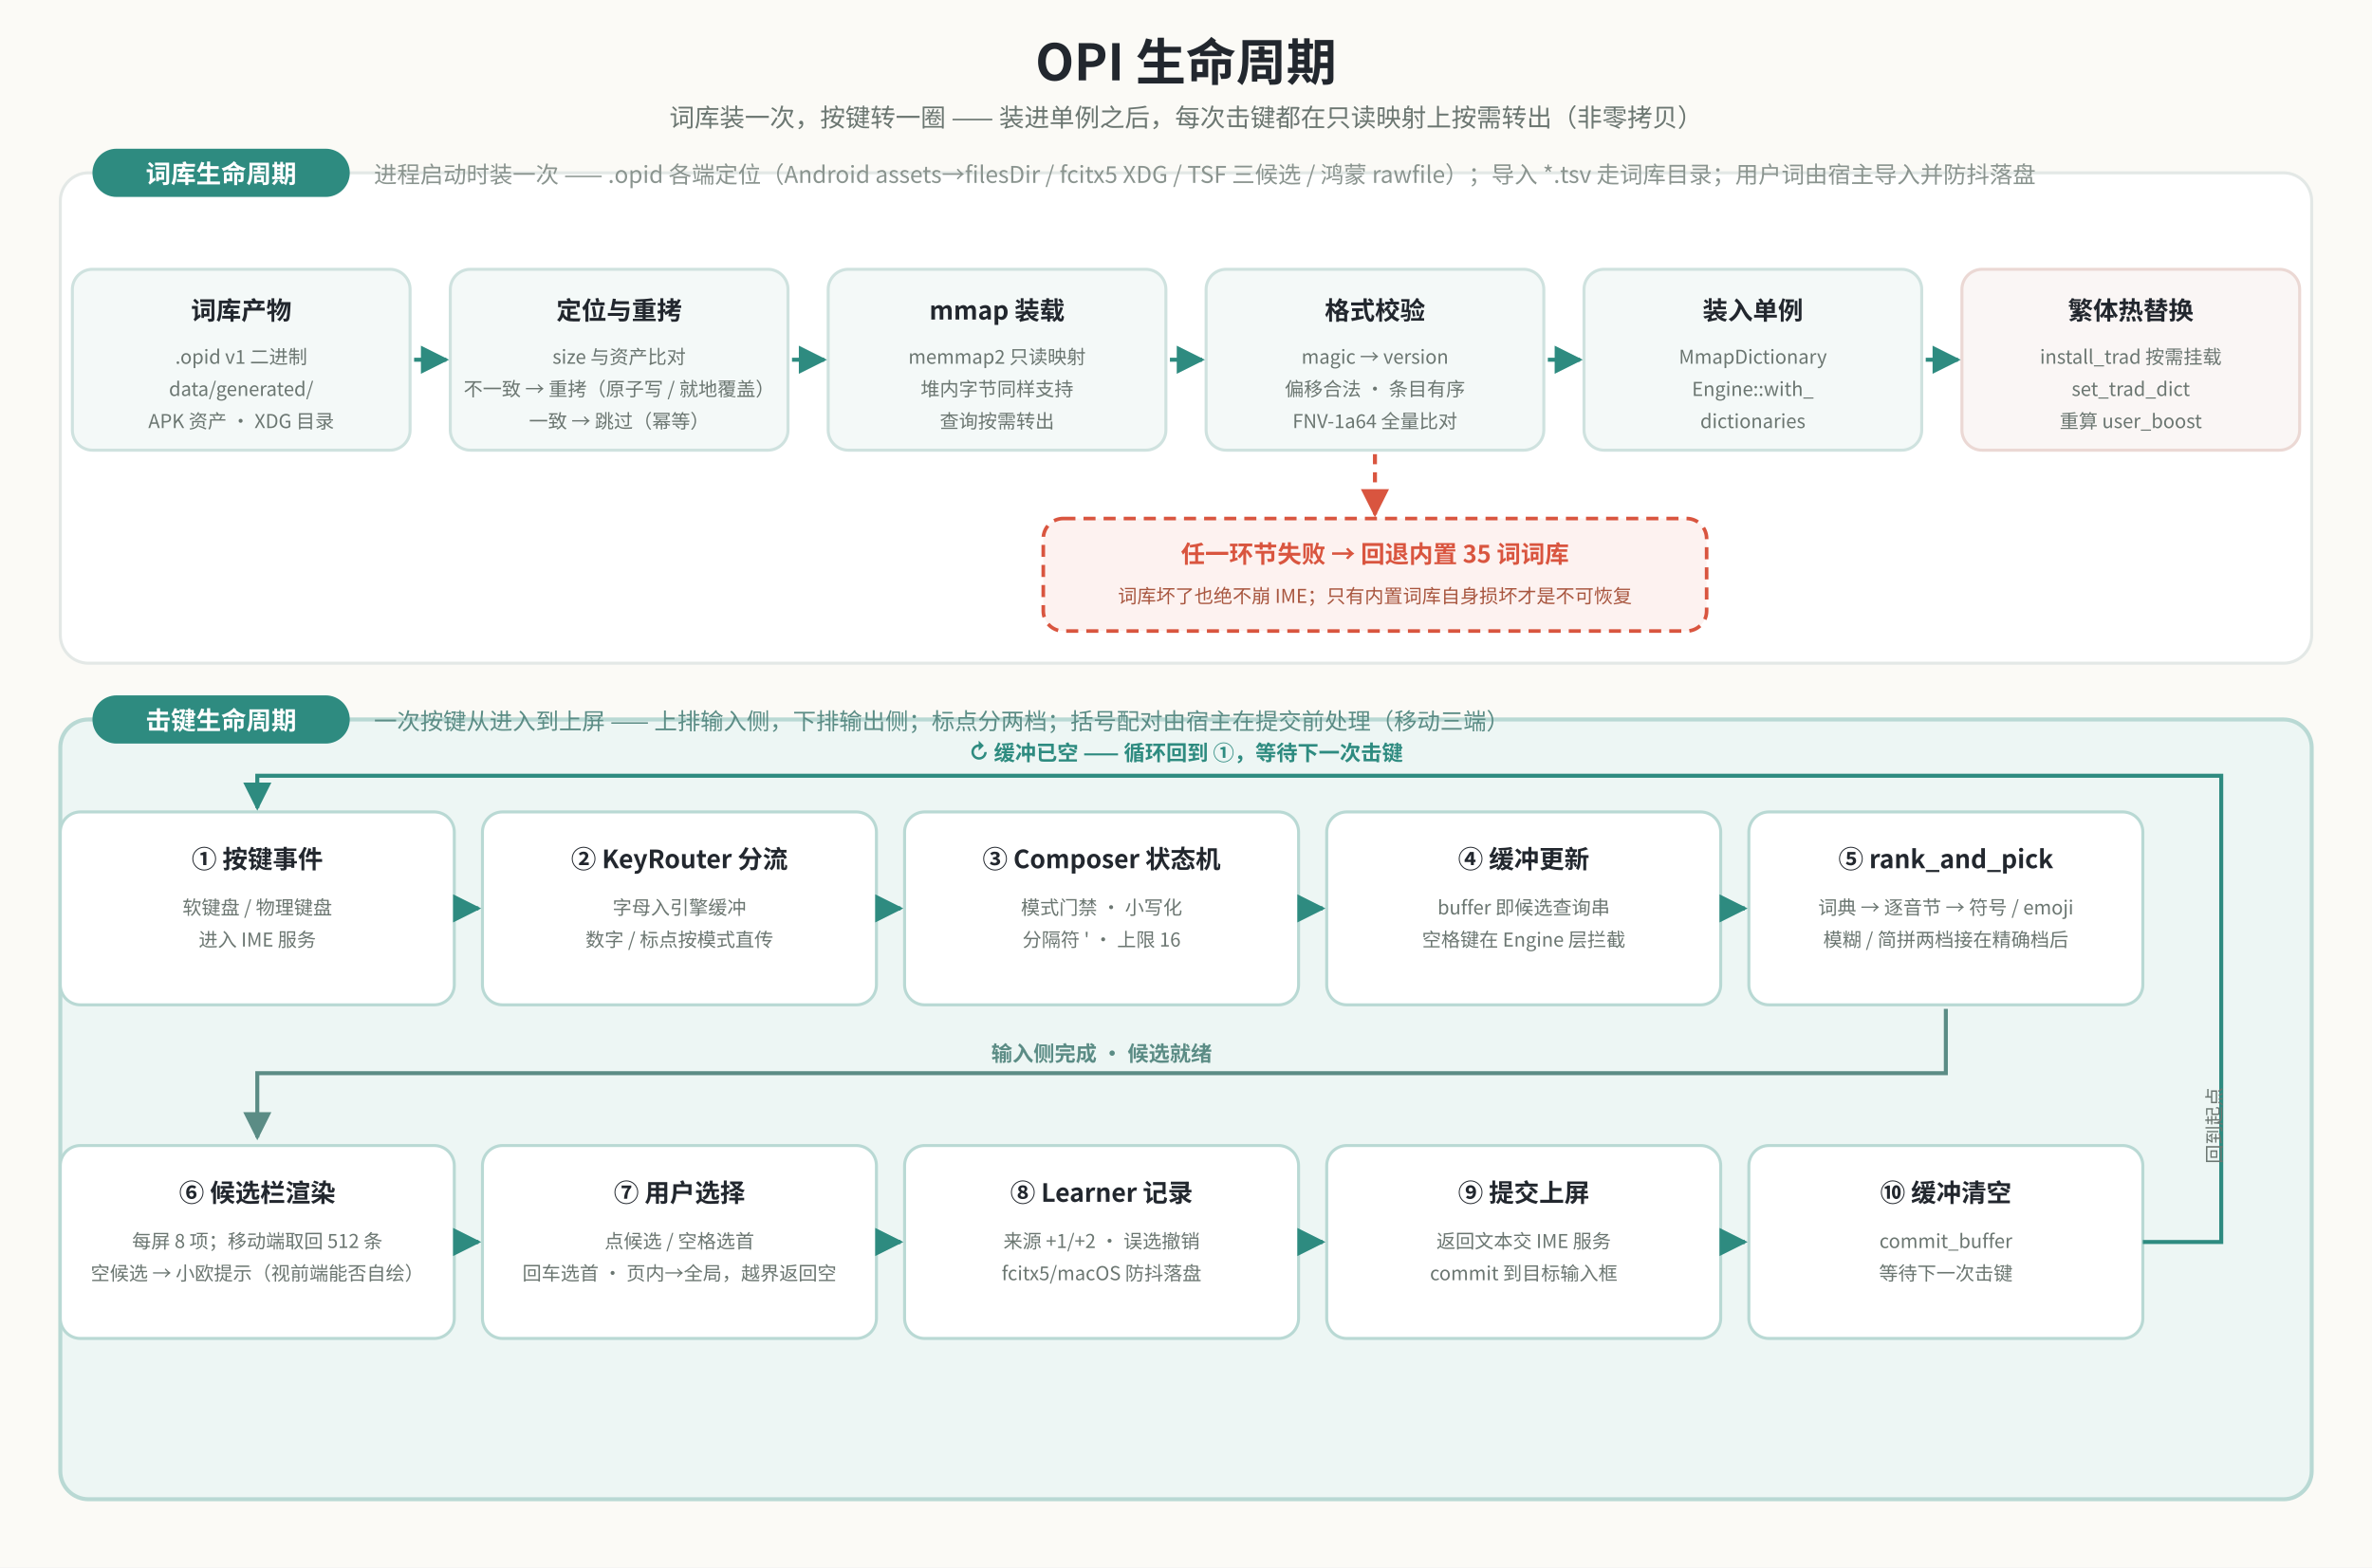
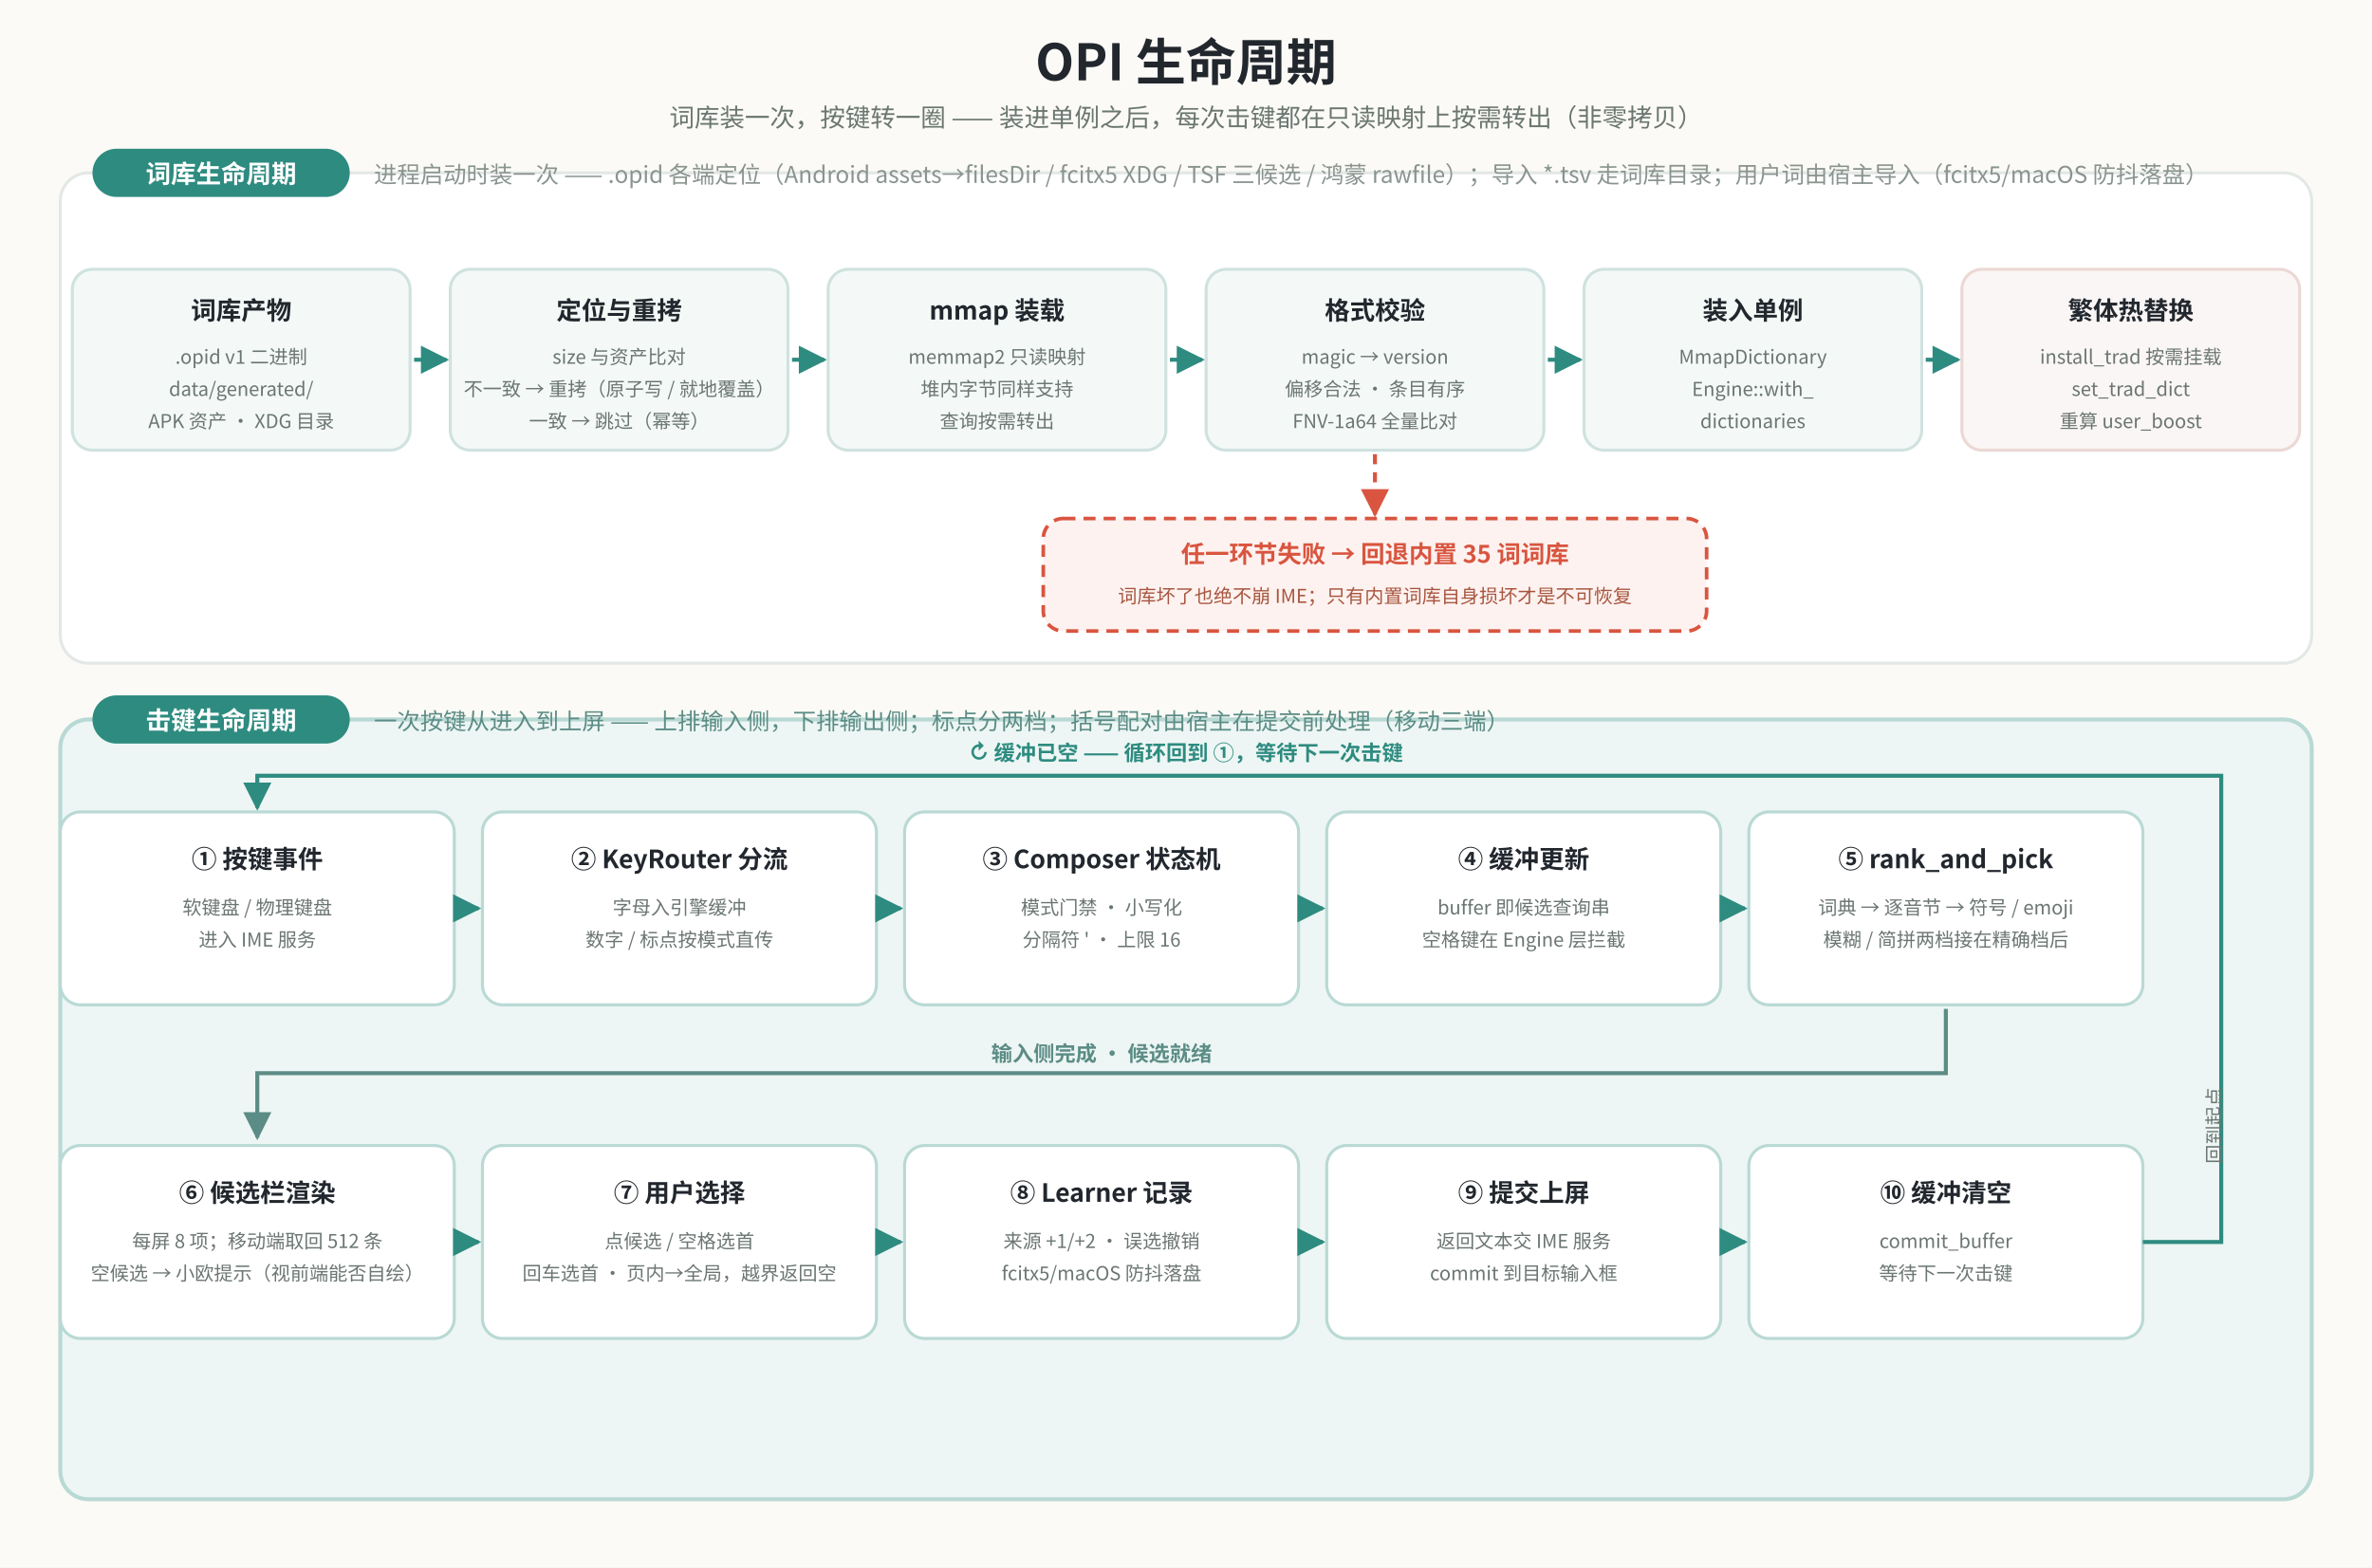
<svg xmlns="http://www.w3.org/2000/svg" viewBox="0 0 1180 780" width="1180" height="780" role="img" aria-labelledby="lcTitle lcDesc">
  <defs>
    <marker id="lcArw" viewBox="0 0 10 10" refX="9" refY="5" markerWidth="7" markerHeight="7" orient="auto-start-reverse">
      <path d="M0 0 L10 5 L0 10 z" fill="#2E8B80" />
    </marker>
    <marker id="lcArwR" viewBox="0 0 10 10" refX="9" refY="5" markerWidth="7" markerHeight="7" orient="auto-start-reverse">
      <path d="M0 0 L10 5 L0 10 z" fill="#D9553F" />
    </marker>
    <marker id="lcArwB" viewBox="0 0 10 10" refX="9" refY="5" markerWidth="7" markerHeight="7" orient="auto-start-reverse">
      <path d="M0 0 L10 5 L0 10 z" fill="#5B8C85" />
    </marker>
  </defs>
  <rect width="1180" height="780" fill="#FBFAF6" />
  <g font-family="'Noto Sans CJK SC','Source Han Sans SC','PingFang SC','Microsoft YaHei',-apple-system,'Segoe UI',sans-serif">
    <text x="590" y="40" text-anchor="middle" font-size="25" font-weight="700" fill="#22272E">OPI 生命周期</text>
    <text x="590" y="63" text-anchor="middle" font-size="12.5" fill="#6B7671">词库装一次，按键转一圈 —— 装进单例之后，每次击键都在只读映射上按需转出（非零拷贝）</text>
    <rect x="30" y="86" width="1120" height="244" rx="14" fill="#FFFFFF" stroke="#E3E8E6" stroke-width="1.5" />
    <rect x="46" y="74" width="128" height="24" rx="12" fill="#2E8B80" />
    <text x="110" y="91" text-anchor="middle" font-size="12.5" font-weight="700" fill="#FFFFFF">词库生命周期</text>
-     <text x="186" y="91" font-size="11.5" fill="#8A948F">进程启动时装一次 —— .opid 各端定位（Android assets→filesDir / fcitx5 XDG / TSF 三候选 / 鸿蒙 rawfile）；导入 *.tsv 走词库目录；用户词由宿主导入并防抖落盘</text>
+     <text x="186" y="91" font-size="11.5" fill="#8A948F">进程启动时装一次 —— .opid 各端定位（Android assets→filesDir / fcitx5 XDG / TSF 三候选 / 鸿蒙 rawfile）；导入 *.tsv 走词库目录；用户词由宿主导入（fcitx5/macOS 防抖落盘）</text>
    <g>
      <rect x="36" y="134" width="168" height="90" rx="10" fill="#F4F9F8" stroke="#CFE2DF" stroke-width="1.5" />
      <text x="120" y="159" text-anchor="middle" font-size="12.5" font-weight="700" fill="#22272E">词库产物</text>
      <text x="120" y="181" text-anchor="middle" font-size="9.5" fill="#6B7671">.opid v1 二进制</text>
      <text x="120" y="197" text-anchor="middle" font-size="9.5" fill="#6B7671">data/generated/</text>
      <text x="120" y="213" text-anchor="middle" font-size="9.5" fill="#6B7671">APK 资产 · XDG 目录</text>
    </g>
    <g>
      <rect x="224" y="134" width="168" height="90" rx="10" fill="#F4F9F8" stroke="#CFE2DF" stroke-width="1.5" />
      <text x="308" y="159" text-anchor="middle" font-size="12.5" font-weight="700" fill="#22272E">定位与重拷</text>
      <text x="308" y="181" text-anchor="middle" font-size="9.5" fill="#6B7671">size 与资产比对</text>
      <text x="308" y="197" text-anchor="middle" font-size="9.5" fill="#6B7671">不一致 → 重拷（原子写 / 就地覆盖）</text>
      <text x="308" y="213" text-anchor="middle" font-size="9.5" fill="#6B7671">一致 → 跳过（幂等）</text>
    </g>
    <g>
      <rect x="412" y="134" width="168" height="90" rx="10" fill="#F4F9F8" stroke="#CFE2DF" stroke-width="1.5" />
      <text x="496" y="159" text-anchor="middle" font-size="12.5" font-weight="700" fill="#22272E">mmap 装载</text>
      <text x="496" y="181" text-anchor="middle" font-size="9.5" fill="#6B7671">memmap2 只读映射</text>
      <text x="496" y="197" text-anchor="middle" font-size="9.5" fill="#6B7671">堆内字节同样支持</text>
      <text x="496" y="213" text-anchor="middle" font-size="9.5" fill="#6B7671">查询按需转出</text>
    </g>
    <g>
      <rect x="600" y="134" width="168" height="90" rx="10" fill="#F4F9F8" stroke="#CFE2DF" stroke-width="1.5" />
      <text x="684" y="159" text-anchor="middle" font-size="12.5" font-weight="700" fill="#22272E">格式校验</text>
      <text x="684" y="181" text-anchor="middle" font-size="9.5" fill="#6B7671">magic → version</text>
      <text x="684" y="197" text-anchor="middle" font-size="9.5" fill="#6B7671">偏移合法 · 条目有序</text>
      <text x="684" y="213" text-anchor="middle" font-size="9.5" fill="#6B7671">FNV-1a64 全量比对</text>
    </g>
    <g>
      <rect x="788" y="134" width="168" height="90" rx="10" fill="#F4F9F8" stroke="#CFE2DF" stroke-width="1.5" />
      <text x="872" y="159" text-anchor="middle" font-size="12.5" font-weight="700" fill="#22272E">装入单例</text>
      <text x="872" y="181" text-anchor="middle" font-size="9.5" fill="#6B7671">MmapDictionary</text>
      <text x="872" y="197" text-anchor="middle" font-size="9.5" fill="#6B7671">Engine::with_</text>
      <text x="872" y="213" text-anchor="middle" font-size="9.5" fill="#6B7671">dictionaries</text>
    </g>
    <g>
      <rect x="976" y="134" width="168" height="90" rx="10" fill="#FAF6F5" stroke="#EBD8D4" stroke-width="1.5" />
      <text x="1060" y="159" text-anchor="middle" font-size="12.5" font-weight="700" fill="#22272E">繁体热替换</text>
      <text x="1060" y="181" text-anchor="middle" font-size="9.5" fill="#6B7671">install_trad 按需挂载</text>
      <text x="1060" y="197" text-anchor="middle" font-size="9.5" fill="#6B7671">set_trad_dict</text>
      <text x="1060" y="213" text-anchor="middle" font-size="9.5" fill="#6B7671">重算 user_boost</text>
    </g>
    <g stroke="#2E8B80" stroke-width="2" marker-end="url(#lcArw)" fill="none">
      <path d="M206 179 L222 179" />
      <path d="M394 179 L410 179" />
      <path d="M582 179 L598 179" />
      <path d="M770 179 L786 179" />
      <path d="M958 179 L974 179" />
    </g>
    <path d="M684 226 L684 256" stroke="#D9553F" stroke-width="2" stroke-dasharray="5 4" marker-end="url(#lcArwR)" />
    <rect x="519" y="258" width="330" height="56" rx="10" fill="#FDF2F0" stroke="#D9553F" stroke-width="1.8" stroke-dasharray="6 4" />
    <text x="684" y="280" text-anchor="middle" font-size="12" font-weight="700" fill="#D9553F">任一环节失败 → 回退内置 35 词词库</text>
    <text x="684" y="300" text-anchor="middle" font-size="9.5" fill="#A8563F">词库坏了也绝不崩 IME；只有内置词库自身损坏才是不可恢复</text>
    <rect x="30" y="358" width="1120" height="388" rx="14" fill="#EDF6F4" stroke="#B9D9D4" stroke-width="2" />
    <rect x="46" y="346" width="128" height="24" rx="12" fill="#2E8B80" />
    <text x="110" y="363" text-anchor="middle" font-size="12.5" font-weight="700" fill="#FFFFFF">击键生命周期</text>
    <text x="186" y="363" font-size="11.5" fill="#5B8C85">一次按键从进入到上屏 —— 上排输入侧，下排输出侧；标点分两档；括号配对由宿主在提交前处理（移动三端）</text>
    <g>
      <rect x="30" y="404" width="196" height="96" rx="10" fill="#FFFFFF" stroke="#B9D9D4" stroke-width="1.5" />
      <text x="128" y="432" text-anchor="middle" font-size="12.5" font-weight="700" fill="#22272E">① 按键事件</text>
      <text x="128" y="455" text-anchor="middle" font-size="9.5" fill="#6B7671">软键盘 / 物理键盘</text>
      <text x="128" y="471" text-anchor="middle" font-size="9.5" fill="#6B7671">进入 IME 服务</text>
    </g>
    <g>
      <rect x="240" y="404" width="196" height="96" rx="10" fill="#FFFFFF" stroke="#B9D9D4" stroke-width="1.5" />
      <text x="338" y="432" text-anchor="middle" font-size="12.5" font-weight="700" fill="#22272E">② KeyRouter 分流</text>
      <text x="338" y="455" text-anchor="middle" font-size="9.5" fill="#6B7671">字母入引擎缓冲</text>
      <text x="338" y="471" text-anchor="middle" font-size="9.5" fill="#6B7671">数字 / 标点按模式直传</text>
    </g>
    <g>
      <rect x="450" y="404" width="196" height="96" rx="10" fill="#FFFFFF" stroke="#B9D9D4" stroke-width="1.5" />
      <text x="548" y="432" text-anchor="middle" font-size="12.5" font-weight="700" fill="#22272E">③ Composer 状态机</text>
      <text x="548" y="455" text-anchor="middle" font-size="9.5" fill="#6B7671">模式门禁 · 小写化</text>
      <text x="548" y="471" text-anchor="middle" font-size="9.5" fill="#6B7671">分隔符 ' · 上限 16</text>
    </g>
    <g>
      <rect x="660" y="404" width="196" height="96" rx="10" fill="#FFFFFF" stroke="#B9D9D4" stroke-width="1.5" />
      <text x="758" y="432" text-anchor="middle" font-size="12.5" font-weight="700" fill="#22272E">④ 缓冲更新</text>
      <text x="758" y="455" text-anchor="middle" font-size="9.5" fill="#6B7671">buffer 即候选查询串</text>
      <text x="758" y="471" text-anchor="middle" font-size="9.5" fill="#6B7671">空格键在 Engine 层拦截</text>
    </g>
    <g>
      <rect x="870" y="404" width="196" height="96" rx="10" fill="#FFFFFF" stroke="#B9D9D4" stroke-width="1.5" />
      <text x="968" y="432" text-anchor="middle" font-size="12.5" font-weight="700" fill="#22272E">⑤ rank_and_pick</text>
      <text x="968" y="455" text-anchor="middle" font-size="9.5" fill="#6B7671">词典 → 逐音节 → 符号 / emoji</text>
      <text x="968" y="471" text-anchor="middle" font-size="9.5" fill="#6B7671">模糊 / 简拼两档接在精确档后</text>
    </g>
    <g stroke="#2E8B80" stroke-width="2" marker-end="url(#lcArw)" fill="none">
      <path d="M228 452 L238 452" />
      <path d="M438 452 L448 452" />
      <path d="M648 452 L658 452" />
      <path d="M858 452 L868 452" />
    </g>
    <path d="M968 502 L968 534 L128 534 L128 566" stroke="#5B8C85" stroke-width="2" fill="none" marker-end="url(#lcArwB)" />
    <text x="548" y="528" text-anchor="middle" font-size="10.5" font-weight="700" fill="#5B8C85">输入侧完成 · 候选就绪</text>
    <g>
      <rect x="30" y="570" width="196" height="96" rx="10" fill="#FFFFFF" stroke="#B9D9D4" stroke-width="1.5" />
      <text x="128" y="598" text-anchor="middle" font-size="12.5" font-weight="700" fill="#22272E">⑥ 候选栏渲染</text>
      <text x="128" y="621" text-anchor="middle" font-size="9.5" fill="#6B7671">每屏 8 项；移动端取回 512 条</text>
      <text x="128" y="637" text-anchor="middle" font-size="9.5" fill="#6B7671">空候选 → 小欧提示（视前端能否自绘）</text>
    </g>
    <g>
      <rect x="240" y="570" width="196" height="96" rx="10" fill="#FFFFFF" stroke="#B9D9D4" stroke-width="1.5" />
      <text x="338" y="598" text-anchor="middle" font-size="12.5" font-weight="700" fill="#22272E">⑦ 用户选择</text>
      <text x="338" y="621" text-anchor="middle" font-size="9.5" fill="#6B7671">点候选 / 空格选首</text>
      <text x="338" y="637" text-anchor="middle" font-size="9.5" fill="#6B7671">回车选首 · 页内→全局，越界返回空</text>
    </g>
    <g>
      <rect x="450" y="570" width="196" height="96" rx="10" fill="#FFFFFF" stroke="#B9D9D4" stroke-width="1.5" />
      <text x="548" y="598" text-anchor="middle" font-size="12.5" font-weight="700" fill="#22272E">⑧ Learner 记录</text>
      <text x="548" y="621" text-anchor="middle" font-size="9.5" fill="#6B7671">来源 +1/+2 · 误选撤销</text>
      <text x="548" y="637" text-anchor="middle" font-size="9.5" fill="#6B7671">fcitx5/macOS 防抖落盘</text>
    </g>
    <g>
      <rect x="660" y="570" width="196" height="96" rx="10" fill="#FFFFFF" stroke="#B9D9D4" stroke-width="1.5" />
      <text x="758" y="598" text-anchor="middle" font-size="12.5" font-weight="700" fill="#22272E">⑨ 提交上屏</text>
      <text x="758" y="621" text-anchor="middle" font-size="9.5" fill="#6B7671">返回文本交 IME 服务</text>
      <text x="758" y="637" text-anchor="middle" font-size="9.5" fill="#6B7671">commit 到目标输入框</text>
    </g>
    <g>
      <rect x="870" y="570" width="196" height="96" rx="10" fill="#FFFFFF" stroke="#B9D9D4" stroke-width="1.5" />
      <text x="968" y="598" text-anchor="middle" font-size="12.5" font-weight="700" fill="#22272E">⑩ 缓冲清空</text>
      <text x="968" y="621" text-anchor="middle" font-size="9.5" fill="#6B7671">commit_buffer</text>
      <text x="968" y="637" text-anchor="middle" font-size="9.5" fill="#6B7671">等待下一次击键</text>
    </g>
    <g stroke="#2E8B80" stroke-width="2" marker-end="url(#lcArw)" fill="none">
      <path d="M228 618 L238 618" />
      <path d="M438 618 L448 618" />
      <path d="M648 618 L658 618" />
      <path d="M858 618 L868 618" />
    </g>
    <path d="M1066 618 L1105 618 L1105 386 L128 386 L128 402" stroke="#2E8B80" stroke-width="2" fill="none" marker-end="url(#lcArw)" />
    <text x="590" y="378" text-anchor="middle" font-size="10.5" font-weight="700" fill="#2E8B80">↻ 缓冲已空 —— 循环回到 ①，等待下一次击键</text>
    <text x="1105" y="560" text-anchor="middle" font-size="9.5" fill="#6B7671" transform="rotate(-90 1105 560)">回到起点</text>
  </g>
</svg>
